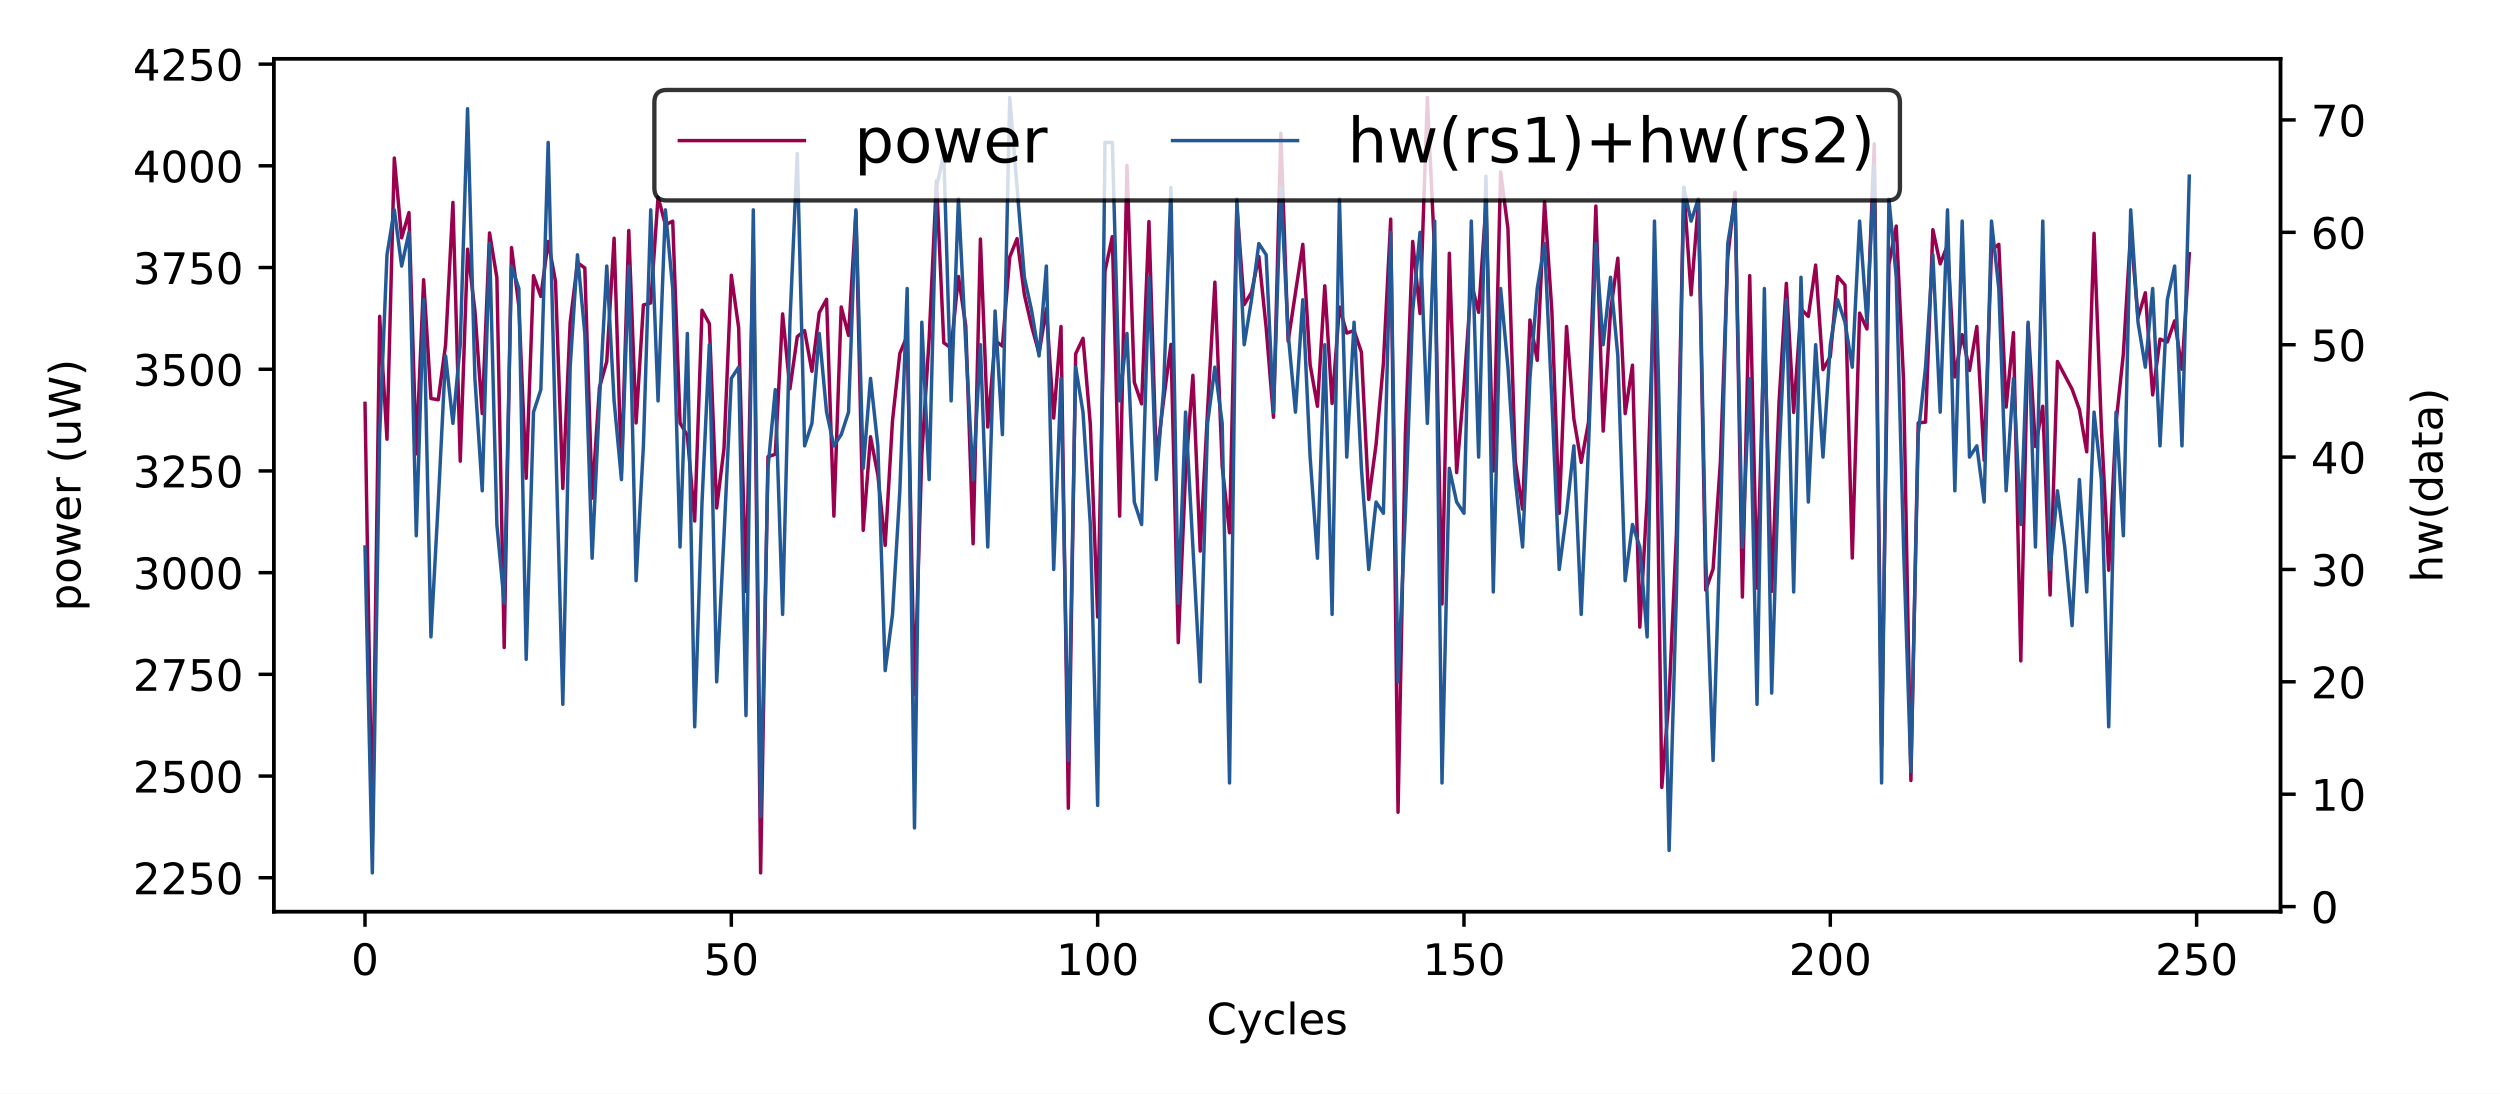
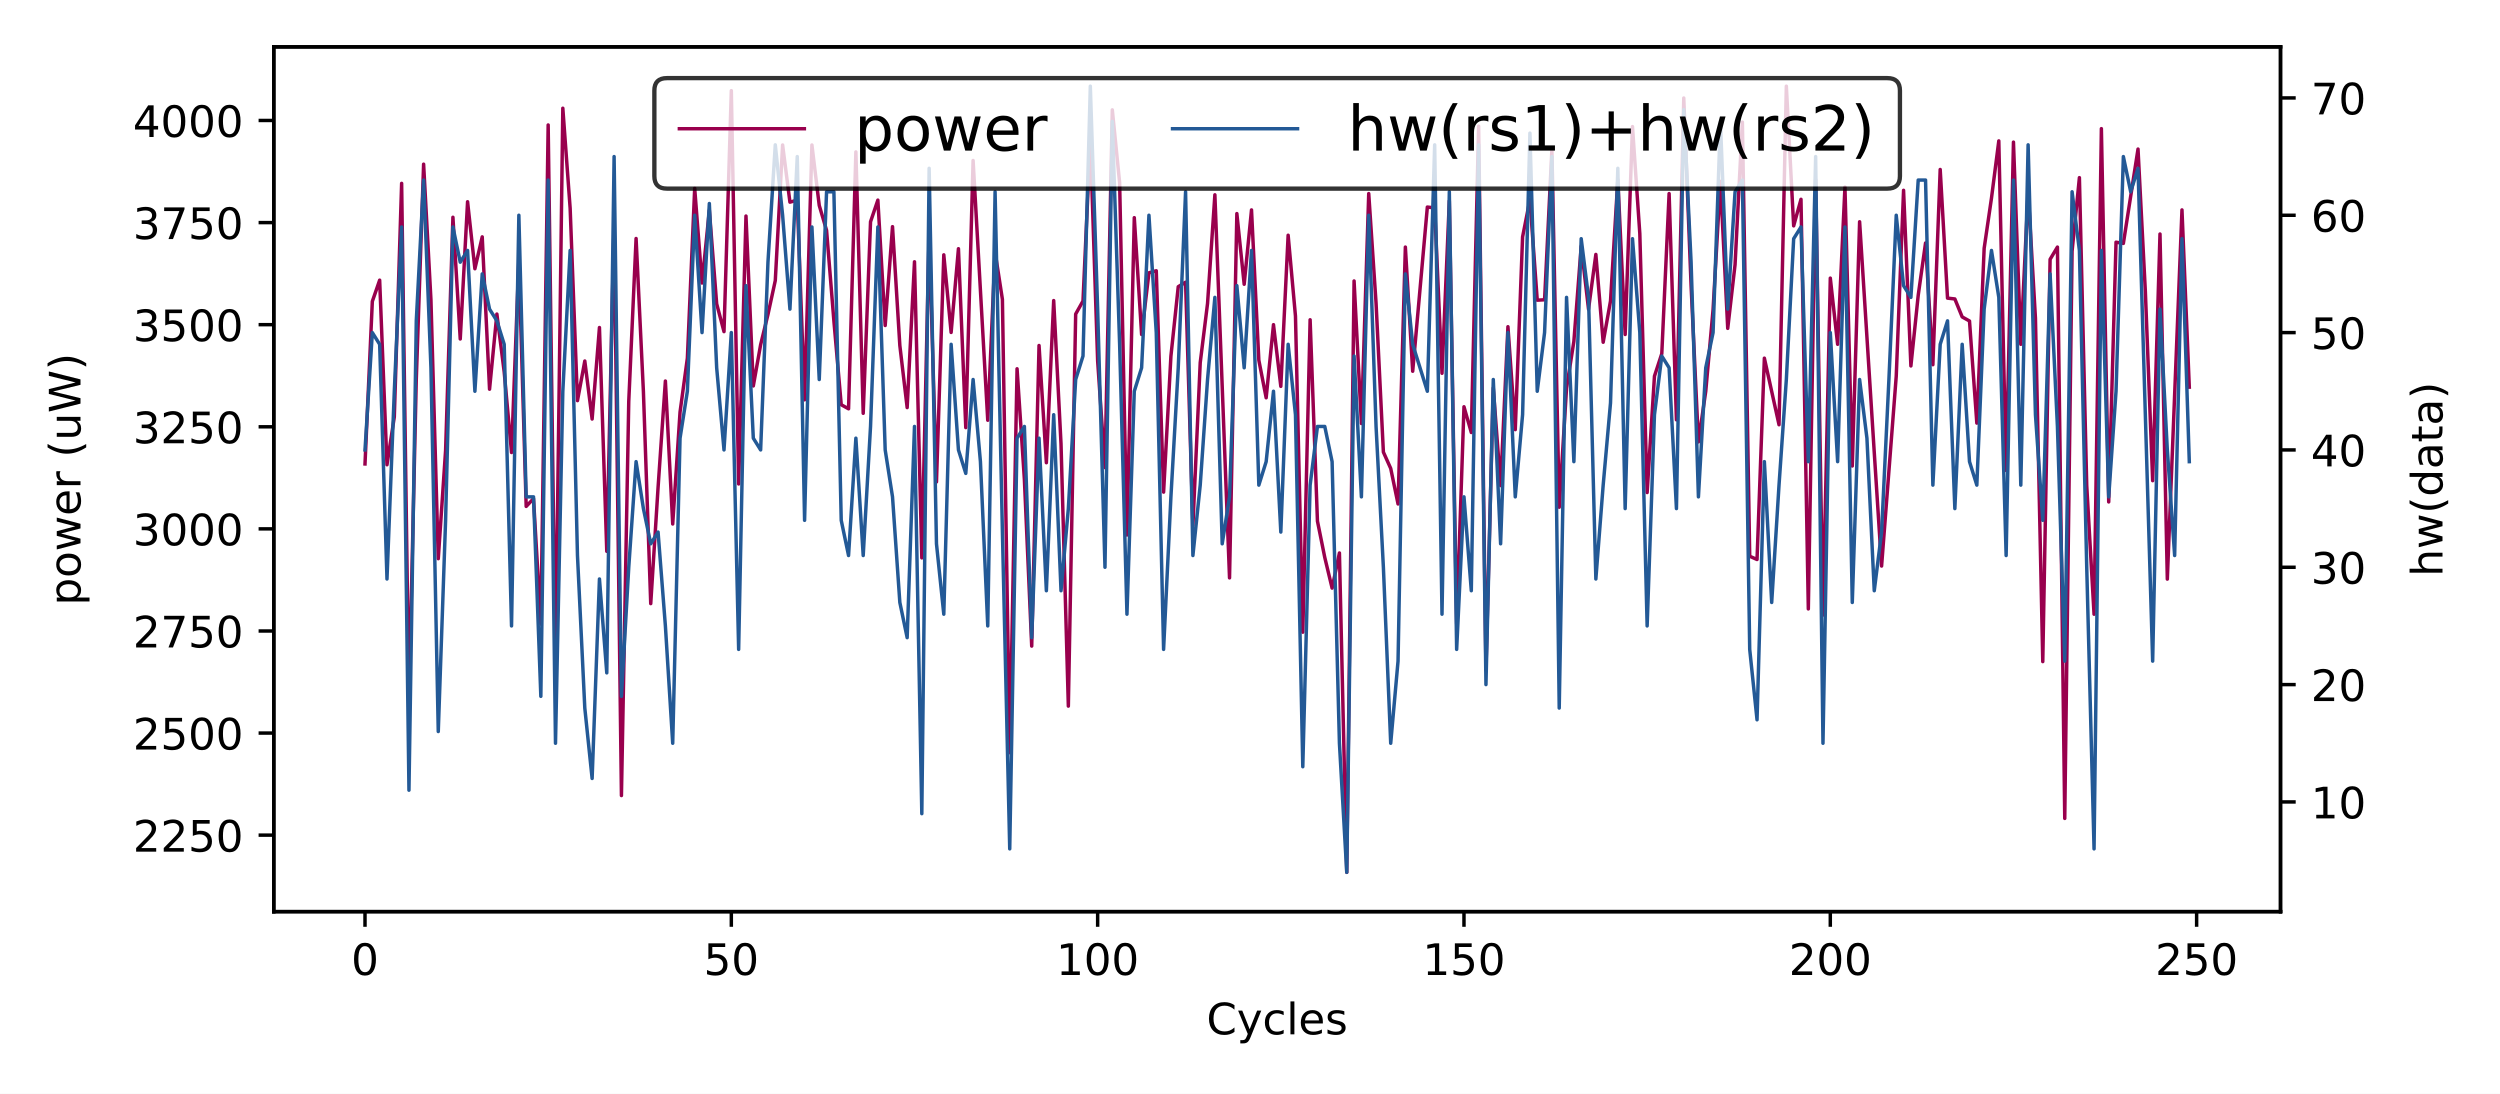
<svg xmlns="http://www.w3.org/2000/svg" xmlns:xlink="http://www.w3.org/1999/xlink" width="576pt" height="252pt" viewBox="0 0 576 252" version="1.1">
  <defs>
    <style type="text/css">*{stroke-linejoin: round; stroke-linecap: butt}</style>
  </defs>
  <g id="figure_1">
    <g id="patch_1">
      <path d="M 0 252  L 576 252  L 576 0  L 0 0  z " style="fill: #ffffff" />
    </g>
    <g id="axes_1">
      <g id="patch_2">
-         <path d="M 63.08 210.04  L 525.43 210.04  L 525.43 13.529  L 63.08 13.529  z " style="fill: #ffffff" />
+         <path d="M 63.08 210.04  L 525.43 210.04  L 525.43 10.8  L 63.08 10.8  z " style="fill: #ffffff" />
      </g>
      <g id="matplotlib.axis_1">
        <g id="xtick_1">
          <g id="line2d_1">
            <defs>
-               <path id="mf313893677" d="M 0 0  L 0 3.5  " style="stroke: #000000; stroke-width: 0.8" />
+               <path id="m088e98998a" d="M 0 0  L 0 3.5  " style="stroke: #000000; stroke-width: 0.8" />
            </defs>
            <g>
-               <use xlink:href="#mf313893677" x="84.096" y="210.04" style="stroke: #000000; stroke-width: 0.8" />
+               <use xlink:href="#m088e98998a" x="84.096" y="210.04" style="stroke: #000000; stroke-width: 0.8" />
            </g>
          </g>
          <g id="text_1">
            <text style="font: 10px 'DejaVu Sans', 'Bitstream Vera Sans', 'Computer Modern Sans Serif', 'Lucida Grande', 'Verdana', 'Geneva', 'Lucid', 'Arial', 'Helvetica', 'Avant Garde', sans-serif; text-anchor: middle" x="84.096" y="224.638" transform="rotate(-0 84.09591 224.6384)">0</text>
          </g>
        </g>
        <g id="xtick_2">
          <g id="line2d_2">
            <g>
-               <use xlink:href="#mf313893677" x="168.497" y="210.04" style="stroke: #000000; stroke-width: 0.8" />
+               <use xlink:href="#m088e98998a" x="168.497" y="210.04" style="stroke: #000000; stroke-width: 0.8" />
            </g>
          </g>
          <g id="text_2">
            <text style="font: 10px 'DejaVu Sans', 'Bitstream Vera Sans', 'Computer Modern Sans Serif', 'Lucida Grande', 'Verdana', 'Geneva', 'Lucid', 'Arial', 'Helvetica', 'Avant Garde', sans-serif; text-anchor: middle" x="168.497" y="224.638" transform="rotate(-0 168.4972 224.6384)">50</text>
          </g>
        </g>
        <g id="xtick_3">
          <g id="line2d_3">
            <g>
-               <use xlink:href="#mf313893677" x="252.898" y="210.04" style="stroke: #000000; stroke-width: 0.8" />
+               <use xlink:href="#m088e98998a" x="252.898" y="210.04" style="stroke: #000000; stroke-width: 0.8" />
            </g>
          </g>
          <g id="text_3">
            <text style="font: 10px 'DejaVu Sans', 'Bitstream Vera Sans', 'Computer Modern Sans Serif', 'Lucida Grande', 'Verdana', 'Geneva', 'Lucid', 'Arial', 'Helvetica', 'Avant Garde', sans-serif; text-anchor: middle" x="252.898" y="224.638" transform="rotate(-0 252.8984 224.6384)">100</text>
          </g>
        </g>
        <g id="xtick_4">
          <g id="line2d_4">
            <g>
-               <use xlink:href="#mf313893677" x="337.3" y="210.04" style="stroke: #000000; stroke-width: 0.8" />
+               <use xlink:href="#m088e98998a" x="337.3" y="210.04" style="stroke: #000000; stroke-width: 0.8" />
            </g>
          </g>
          <g id="text_4">
            <text style="font: 10px 'DejaVu Sans', 'Bitstream Vera Sans', 'Computer Modern Sans Serif', 'Lucida Grande', 'Verdana', 'Geneva', 'Lucid', 'Arial', 'Helvetica', 'Avant Garde', sans-serif; text-anchor: middle" x="337.3" y="224.638" transform="rotate(-0 337.2996 224.6384)">150</text>
          </g>
        </g>
        <g id="xtick_5">
          <g id="line2d_5">
            <g>
-               <use xlink:href="#mf313893677" x="421.701" y="210.04" style="stroke: #000000; stroke-width: 0.8" />
+               <use xlink:href="#m088e98998a" x="421.701" y="210.04" style="stroke: #000000; stroke-width: 0.8" />
            </g>
          </g>
          <g id="text_5">
            <text style="font: 10px 'DejaVu Sans', 'Bitstream Vera Sans', 'Computer Modern Sans Serif', 'Lucida Grande', 'Verdana', 'Geneva', 'Lucid', 'Arial', 'Helvetica', 'Avant Garde', sans-serif; text-anchor: middle" x="421.701" y="224.638" transform="rotate(-0 421.7009 224.6384)">200</text>
          </g>
        </g>
        <g id="xtick_6">
          <g id="line2d_6">
            <g>
-               <use xlink:href="#mf313893677" x="506.102" y="210.04" style="stroke: #000000; stroke-width: 0.8" />
+               <use xlink:href="#m088e98998a" x="506.102" y="210.04" style="stroke: #000000; stroke-width: 0.8" />
            </g>
          </g>
          <g id="text_6">
            <text style="font: 10px 'DejaVu Sans', 'Bitstream Vera Sans', 'Computer Modern Sans Serif', 'Lucida Grande', 'Verdana', 'Geneva', 'Lucid', 'Arial', 'Helvetica', 'Avant Garde', sans-serif; text-anchor: middle" x="506.102" y="224.638" transform="rotate(-0 506.1021 224.6384)">250</text>
          </g>
        </g>
        <g id="text_7">
          <text style="font: 10px 'DejaVu Sans', 'Bitstream Vera Sans', 'Computer Modern Sans Serif', 'Lucida Grande', 'Verdana', 'Geneva', 'Lucid', 'Arial', 'Helvetica', 'Avant Garde', sans-serif; text-anchor: middle" x="294.255" y="238.317" transform="rotate(-0 294.255 238.3166)">Cycles</text>
        </g>
      </g>
      <g id="matplotlib.axis_2">
        <g id="ytick_1">
          <g id="line2d_7">
            <defs>
-               <path id="m9890532ad7" d="M 0 0  L -3.5 0  " style="stroke: #000000; stroke-width: 0.8" />
+               <path id="m420d488c27" d="M 0 0  L -3.5 0  " style="stroke: #000000; stroke-width: 0.8" />
            </defs>
            <g>
-               <use xlink:href="#m9890532ad7" x="63.08" y="202.232" style="stroke: #000000; stroke-width: 0.8" />
+               <use xlink:href="#m420d488c27" x="63.08" y="192.421" style="stroke: #000000; stroke-width: 0.8" />
            </g>
          </g>
          <g id="text_8">
-             <text style="font: 10px 'DejaVu Sans', 'Bitstream Vera Sans', 'Computer Modern Sans Serif', 'Lucida Grande', 'Verdana', 'Geneva', 'Lucid', 'Arial', 'Helvetica', 'Avant Garde', sans-serif; text-anchor: end" x="56.08" y="206.032" transform="rotate(-0 56.08 206.0316)">2250</text>
+             <text style="font: 10px 'DejaVu Sans', 'Bitstream Vera Sans', 'Computer Modern Sans Serif', 'Lucida Grande', 'Verdana', 'Geneva', 'Lucid', 'Arial', 'Helvetica', 'Avant Garde', sans-serif; text-anchor: end" x="56.08" y="196.22" transform="rotate(-0 56.08 196.2205)">2250</text>
          </g>
        </g>
        <g id="ytick_2">
          <g id="line2d_8">
            <g>
-               <use xlink:href="#m9890532ad7" x="63.08" y="178.8" style="stroke: #000000; stroke-width: 0.8" />
+               <use xlink:href="#m420d488c27" x="63.08" y="168.898" style="stroke: #000000; stroke-width: 0.8" />
            </g>
          </g>
          <g id="text_9">
-             <text style="font: 10px 'DejaVu Sans', 'Bitstream Vera Sans', 'Computer Modern Sans Serif', 'Lucida Grande', 'Verdana', 'Geneva', 'Lucid', 'Arial', 'Helvetica', 'Avant Garde', sans-serif; text-anchor: end" x="56.08" y="182.6" transform="rotate(-0 56.08 182.5996)">2500</text>
+             <text style="font: 10px 'DejaVu Sans', 'Bitstream Vera Sans', 'Computer Modern Sans Serif', 'Lucida Grande', 'Verdana', 'Geneva', 'Lucid', 'Arial', 'Helvetica', 'Avant Garde', sans-serif; text-anchor: end" x="56.08" y="172.697" transform="rotate(-0 56.08 172.6975)">2500</text>
          </g>
        </g>
        <g id="ytick_3">
          <g id="line2d_9">
            <g>
-               <use xlink:href="#m9890532ad7" x="63.08" y="155.368" style="stroke: #000000; stroke-width: 0.8" />
+               <use xlink:href="#m420d488c27" x="63.08" y="145.375" style="stroke: #000000; stroke-width: 0.8" />
            </g>
          </g>
          <g id="text_10">
-             <text style="font: 10px 'DejaVu Sans', 'Bitstream Vera Sans', 'Computer Modern Sans Serif', 'Lucida Grande', 'Verdana', 'Geneva', 'Lucid', 'Arial', 'Helvetica', 'Avant Garde', sans-serif; text-anchor: end" x="56.08" y="159.167" transform="rotate(-0 56.08 159.1675)">2750</text>
+             <text style="font: 10px 'DejaVu Sans', 'Bitstream Vera Sans', 'Computer Modern Sans Serif', 'Lucida Grande', 'Verdana', 'Geneva', 'Lucid', 'Arial', 'Helvetica', 'Avant Garde', sans-serif; text-anchor: end" x="56.08" y="149.174" transform="rotate(-0 56.08 149.1744)">2750</text>
          </g>
        </g>
        <g id="ytick_4">
          <g id="line2d_10">
            <g>
-               <use xlink:href="#m9890532ad7" x="63.08" y="131.936" style="stroke: #000000; stroke-width: 0.8" />
+               <use xlink:href="#m420d488c27" x="63.08" y="121.852" style="stroke: #000000; stroke-width: 0.8" />
            </g>
          </g>
          <g id="text_11">
-             <text style="font: 10px 'DejaVu Sans', 'Bitstream Vera Sans', 'Computer Modern Sans Serif', 'Lucida Grande', 'Verdana', 'Geneva', 'Lucid', 'Arial', 'Helvetica', 'Avant Garde', sans-serif; text-anchor: end" x="56.08" y="135.735" transform="rotate(-0 56.08 135.7354)">3000</text>
+             <text style="font: 10px 'DejaVu Sans', 'Bitstream Vera Sans', 'Computer Modern Sans Serif', 'Lucida Grande', 'Verdana', 'Geneva', 'Lucid', 'Arial', 'Helvetica', 'Avant Garde', sans-serif; text-anchor: end" x="56.08" y="125.651" transform="rotate(-0 56.08 125.6514)">3000</text>
          </g>
        </g>
        <g id="ytick_5">
          <g id="line2d_11">
            <g>
-               <use xlink:href="#m9890532ad7" x="63.08" y="108.504" style="stroke: #000000; stroke-width: 0.8" />
+               <use xlink:href="#m420d488c27" x="63.08" y="98.329" style="stroke: #000000; stroke-width: 0.8" />
            </g>
          </g>
          <g id="text_12">
-             <text style="font: 10px 'DejaVu Sans', 'Bitstream Vera Sans', 'Computer Modern Sans Serif', 'Lucida Grande', 'Verdana', 'Geneva', 'Lucid', 'Arial', 'Helvetica', 'Avant Garde', sans-serif; text-anchor: end" x="56.08" y="112.303" transform="rotate(-0 56.08 112.3033)">3250</text>
+             <text style="font: 10px 'DejaVu Sans', 'Bitstream Vera Sans', 'Computer Modern Sans Serif', 'Lucida Grande', 'Verdana', 'Geneva', 'Lucid', 'Arial', 'Helvetica', 'Avant Garde', sans-serif; text-anchor: end" x="56.08" y="102.128" transform="rotate(-0 56.08 102.1284)">3250</text>
          </g>
        </g>
        <g id="ytick_6">
          <g id="line2d_12">
            <g>
-               <use xlink:href="#m9890532ad7" x="63.08" y="85.072" style="stroke: #000000; stroke-width: 0.8" />
+               <use xlink:href="#m420d488c27" x="63.08" y="74.806" style="stroke: #000000; stroke-width: 0.8" />
            </g>
          </g>
          <g id="text_13">
-             <text style="font: 10px 'DejaVu Sans', 'Bitstream Vera Sans', 'Computer Modern Sans Serif', 'Lucida Grande', 'Verdana', 'Geneva', 'Lucid', 'Arial', 'Helvetica', 'Avant Garde', sans-serif; text-anchor: end" x="56.08" y="88.871" transform="rotate(-0 56.08 88.87117)">3500</text>
+             <text style="font: 10px 'DejaVu Sans', 'Bitstream Vera Sans', 'Computer Modern Sans Serif', 'Lucida Grande', 'Verdana', 'Geneva', 'Lucid', 'Arial', 'Helvetica', 'Avant Garde', sans-serif; text-anchor: end" x="56.08" y="78.605" transform="rotate(-0 56.08 78.60536)">3500</text>
          </g>
        </g>
        <g id="ytick_7">
          <g id="line2d_13">
            <g>
-               <use xlink:href="#m9890532ad7" x="63.08" y="61.64" style="stroke: #000000; stroke-width: 0.8" />
+               <use xlink:href="#m420d488c27" x="63.08" y="51.283" style="stroke: #000000; stroke-width: 0.8" />
            </g>
          </g>
          <g id="text_14">
-             <text style="font: 10px 'DejaVu Sans', 'Bitstream Vera Sans', 'Computer Modern Sans Serif', 'Lucida Grande', 'Verdana', 'Geneva', 'Lucid', 'Arial', 'Helvetica', 'Avant Garde', sans-serif; text-anchor: end" x="56.08" y="65.439" transform="rotate(-0 56.08 65.43908)">3750</text>
+             <text style="font: 10px 'DejaVu Sans', 'Bitstream Vera Sans', 'Computer Modern Sans Serif', 'Lucida Grande', 'Verdana', 'Geneva', 'Lucid', 'Arial', 'Helvetica', 'Avant Garde', sans-serif; text-anchor: end" x="56.08" y="55.082" transform="rotate(-0 56.08 55.08234)">3750</text>
          </g>
        </g>
        <g id="ytick_8">
          <g id="line2d_14">
            <g>
-               <use xlink:href="#m9890532ad7" x="63.08" y="38.208" style="stroke: #000000; stroke-width: 0.8" />
+               <use xlink:href="#m420d488c27" x="63.08" y="27.76" style="stroke: #000000; stroke-width: 0.8" />
            </g>
          </g>
          <g id="text_15">
-             <text style="font: 10px 'DejaVu Sans', 'Bitstream Vera Sans', 'Computer Modern Sans Serif', 'Lucida Grande', 'Verdana', 'Geneva', 'Lucid', 'Arial', 'Helvetica', 'Avant Garde', sans-serif; text-anchor: end" x="56.08" y="42.007" transform="rotate(-0 56.08 42.00699)">4000</text>
-           </g>
-         </g>
-         <g id="ytick_9">
-           <g id="line2d_15">
-             <g>
-               <use xlink:href="#m9890532ad7" x="63.08" y="14.776" style="stroke: #000000; stroke-width: 0.8" />
-             </g>
-           </g>
-           <g id="text_16">
-             <text style="font: 10px 'DejaVu Sans', 'Bitstream Vera Sans', 'Computer Modern Sans Serif', 'Lucida Grande', 'Verdana', 'Geneva', 'Lucid', 'Arial', 'Helvetica', 'Avant Garde', sans-serif; text-anchor: end" x="56.08" y="18.575" transform="rotate(-0 56.08 18.57489)">4250</text>
-           </g>
-         </g>
-         <g id="text_17">
-           <text style="font: 10px 'DejaVu Sans', 'Bitstream Vera Sans', 'Computer Modern Sans Serif', 'Lucida Grande', 'Verdana', 'Geneva', 'Lucid', 'Arial', 'Helvetica', 'Avant Garde', sans-serif; text-anchor: middle" x="18.55" y="111.785" transform="rotate(-90 18.55031 111.7845)">power (uW)</text>
-         </g>
-       </g>
-       <g id="line2d_16">
-         <path d="M 84.096 92.945  L 85.784 193.703  L 87.472 72.887  L 89.16 101.193  L 90.848 36.427  L 92.536 54.798  L 94.224 48.987  L 95.912 104.567  L 97.6 64.452  L 99.288 91.82  L 100.976 92.102  L 102.664 79.448  L 104.352 46.643  L 106.04 106.255  L 107.728 57.422  L 109.416 71.575  L 111.104 95.288  L 112.792 53.673  L 114.48 63.983  L 116.168 149.182  L 117.856 57.047  L 119.544 70.544  L 121.232 110.191  L 122.92 63.514  L 124.609 68.295  L 126.297 55.641  L 127.985 64.827  L 129.673 112.534  L 131.361 74.387  L 133.049 60.515  L 134.737 61.734  L 136.425 114.784  L 138.113 89.29  L 139.801 83.291  L 141.489 54.891  L 143.177 108.785  L 144.865 53.111  L 146.553 97.444  L 148.241 70.263  L 149.929 69.794  L 151.617 45.331  L 153.305 51.798  L 154.993 50.955  L 156.681 97.444  L 158.369 100.35  L 160.057 120.033  L 161.745 71.481  L 163.433 74.574  L 165.121 117.033  L 166.809 103.349  L 168.497 63.421  L 170.185 75.512  L 171.873 136.248  L 173.561 55.266  L 175.249 201.108  L 176.937 105.224  L 178.625 104.661  L 180.313 72.325  L 182.001 89.571  L 183.689 77.574  L 185.377 76.168  L 187.065 85.541  L 188.753 72.044  L 190.441 68.951  L 192.129 118.908  L 193.818 70.732  L 195.506 77.293  L 197.194 48.893  L 198.882 122.188  L 200.57 100.631  L 202.258 109.441  L 203.946 125.656  L 205.634 96.882  L 207.322 81.417  L 209.01 77.386  L 210.698 159.961  L 212.386 104.755  L 214.074 78.042  L 215.762 41.676  L 217.45 78.98  L 219.138 80.198  L 220.826 63.702  L 222.514 75.137  L 224.202 125.281  L 225.89 55.079  L 227.578 98.381  L 229.266 78.511  L 230.954 79.729  L 232.642 59.203  L 234.33 54.985  L 236.018 67.92  L 237.706 75.23  L 239.394 81.417  L 241.082 71.106  L 242.77 96.319  L 244.458 75.23  L 246.146 186.205  L 247.834 81.51  L 249.522 77.949  L 251.21 97.725  L 252.898 142.153  L 254.586 62.483  L 256.274 54.517  L 257.962 118.908  L 259.65 38.114  L 261.339 88.071  L 263.027 93.039  L 264.715 51.049  L 266.403 106.067  L 268.091 92.195  L 269.779 79.355  L 271.467 148.057  L 273.155 108.973  L 274.843 86.478  L 276.531 126.969  L 278.219 94.632  L 279.907 65.014  L 281.595 107.473  L 283.283 122.751  L 284.971 47.487  L 286.659 70.169  L 288.347 67.357  L 290.035 59.109  L 291.723 75.512  L 293.411 96.132  L 295.099 30.709  L 296.787 78.605  L 300.163 56.297  L 301.851 84.041  L 303.539 93.601  L 305.227 65.858  L 306.915 92.945  L 308.603 70.732  L 310.291 76.73  L 311.979 76.168  L 313.667 81.135  L 315.355 115.065  L 317.043 102.412  L 318.731 83.76  L 320.419 50.486  L 322.107 187.142  L 323.795 100.162  L 325.483 55.641  L 327.171 72.231  L 328.86 22.461  L 330.548 58.359  L 332.236 139.153  L 333.924 58.359  L 335.612 108.879  L 337.3 89.009  L 338.988 65.202  L 340.676 71.95  L 342.364 47.112  L 344.052 108.504  L 345.74 39.614  L 347.428 52.642  L 349.116 106.348  L 350.804 117.315  L 352.492 73.731  L 354.18 83.01  L 355.868 46.456  L 357.556 71.763  L 359.244 118.252  L 360.932 75.23  L 362.62 96.507  L 364.308 106.536  L 365.996 97.257  L 367.684 47.487  L 369.372 99.319  L 371.06 71.763  L 372.748 59.484  L 374.436 95.288  L 376.124 84.135  L 377.812 144.496  L 379.5 114.878  L 381.188 63.889  L 382.876 181.425  L 384.564 160.523  L 386.252 122.938  L 387.94 43.175  L 389.628 67.92  L 391.316 46.456  L 393.004 135.966  L 394.692 131.093  L 396.381 106.348  L 398.069 59.297  L 399.757 44.3  L 401.445 137.56  L 403.133 63.514  L 404.821 135.498  L 406.509 75.605  L 408.197 136.248  L 409.885 92.758  L 411.573 65.295  L 413.261 95.007  L 414.949 71.2  L 416.637 72.887  L 418.325 61.077  L 420.013 85.166  L 421.701 82.166  L 423.389 63.702  L 425.077 65.67  L 426.765 128.562  L 428.453 72.137  L 430.141 75.793  L 431.829 33.146  L 433.517 171.771  L 435.205 60.89  L 436.893 52.08  L 438.581 87.603  L 440.269 179.831  L 441.957 97.444  L 443.645 97.257  L 445.333 52.923  L 447.021 60.796  L 448.709 56.485  L 450.397 86.853  L 452.085 77.105  L 453.773 85.353  L 455.461 75.23  L 457.149 106.067  L 458.837 57.61  L 460.525 56.297  L 462.213 93.789  L 463.901 76.636  L 465.59 152.275  L 467.278 74.856  L 468.966 102.88  L 470.654 93.601  L 472.342 137.091  L 474.03 83.291  L 477.406 89.665  L 479.094 94.351  L 480.782 104.099  L 482.47 53.767  L 484.158 98.569  L 485.846 131.374  L 487.534 97.444  L 489.222 81.51  L 490.91 53.298  L 492.598 73.168  L 494.286 67.451  L 495.974 90.977  L 497.662 78.136  L 499.35 78.792  L 501.038 73.918  L 502.726 85.072  L 504.414 58.453  L 504.414 58.453  " clip-path="url(#pa063c5cb02)" style="fill: none; stroke: #99004d; stroke-width: 0.8; stroke-linecap: square" />
+             <text style="font: 10px 'DejaVu Sans', 'Bitstream Vera Sans', 'Computer Modern Sans Serif', 'Lucida Grande', 'Verdana', 'Geneva', 'Lucid', 'Arial', 'Helvetica', 'Avant Garde', sans-serif; text-anchor: end" x="56.08" y="31.559" transform="rotate(-0 56.08 31.55932)">4000</text>
+           </g>
+         </g>
+         <g id="text_16">
+           <text style="font: 10px 'DejaVu Sans', 'Bitstream Vera Sans', 'Computer Modern Sans Serif', 'Lucida Grande', 'Verdana', 'Geneva', 'Lucid', 'Arial', 'Helvetica', 'Avant Garde', sans-serif; text-anchor: middle" x="18.55" y="110.42" transform="rotate(-90 18.55031 110.42)">power (uW)</text>
+         </g>
+       </g>
+       <g id="line2d_15">
+         <path d="M 84.096 106.892  L 85.784 69.443  L 87.472 64.55  L 89.16 107.08  L 90.848 96.071  L 92.536 42.25  L 94.224 161.841  L 95.912 87.414  L 97.6 37.828  L 99.288 69.067  L 100.976 128.721  L 102.664 103.787  L 104.352 50.06  L 106.04 78.099  L 107.728 46.484  L 109.416 61.916  L 111.104 54.576  L 112.792 89.673  L 114.48 72.36  L 116.168 85.721  L 117.856 104.257  L 119.544 59.846  L 121.232 116.677  L 122.92 114.889  L 124.609 143.776  L 126.297 28.795  L 127.985 153.279  L 129.673 24.937  L 131.361 47.99  L 133.049 92.307  L 134.737 83.18  L 136.425 96.541  L 138.113 75.465  L 139.801 127.027  L 141.489 50.907  L 143.177 183.294  L 144.865 92.495  L 146.553 54.953  L 148.241 90.237  L 149.929 139.071  L 151.617 112.349  L 153.305 87.791  L 154.993 120.723  L 156.681 94.942  L 158.369 82.522  L 160.057 43.379  L 161.745 65.209  L 163.433 48.46  L 165.121 70.007  L 166.809 76.406  L 168.497 20.891  L 170.185 111.502  L 171.873 49.778  L 173.561 88.92  L 175.249 79.417  L 176.937 72.454  L 178.625 64.644  L 180.313 33.406  L 182.001 46.579  L 183.689 46.108  L 185.377 92.119  L 187.065 33.406  L 188.753 47.331  L 190.441 53.071  L 192.129 73.959  L 193.818 93.248  L 195.506 94.189  L 197.194 35.005  L 198.882 95.224  L 200.57 51.095  L 202.258 46.108  L 203.946 74.994  L 205.634 52.224  L 207.322 79.605  L 209.01 93.907  L 210.698 60.316  L 212.386 128.533  L 214.074 53.541  L 215.762 111.032  L 217.45 58.716  L 219.138 76.594  L 220.826 57.305  L 222.514 98.517  L 224.202 36.981  L 227.578 96.824  L 229.266 58.058  L 230.954 68.972  L 232.642 173.415  L 234.33 84.968  L 236.018 110.467  L 237.706 148.857  L 239.394 79.605  L 241.082 106.609  L 242.77 69.255  L 244.458 102.281  L 246.146 162.688  L 247.834 72.36  L 249.522 69.349  L 251.21 32.182  L 252.898 83.18  L 254.586 107.738  L 256.274 25.314  L 257.962 42.062  L 259.65 123.264  L 261.339 50.154  L 263.027 77.064  L 264.715 62.856  L 266.403 62.386  L 268.091 113.384  L 269.779 82.051  L 271.467 66.056  L 273.155 65.021  L 274.843 121.099  L 276.531 83.557  L 278.219 69.913  L 279.907 44.885  L 283.283 133.143  L 284.971 49.213  L 286.659 65.491  L 288.347 48.366  L 290.035 82.992  L 291.723 91.649  L 293.411 74.806  L 295.099 89.014  L 296.787 54.2  L 298.475 72.83  L 300.163 145.657  L 301.851 73.677  L 303.539 120.064  L 305.227 128.439  L 306.915 135.496  L 308.603 127.404  L 310.291 200.984  L 311.979 64.738  L 313.667 97.576  L 315.355 44.603  L 317.043 69.819  L 318.731 104.163  L 320.419 107.927  L 322.107 116.113  L 323.795 56.929  L 325.483 85.533  L 328.86 47.708  L 330.548 47.896  L 332.236 86.003  L 333.924 46.296  L 335.612 143.682  L 337.3 93.719  L 338.988 99.646  L 340.676 29.077  L 342.364 154.408  L 344.052 89.39  L 345.74 111.878  L 347.428 75.277  L 349.116 98.988  L 350.804 54.576  L 352.492 46.014  L 354.18 69.161  L 355.868 69.067  L 357.556 34.535  L 359.244 116.865  L 360.932 89.39  L 362.62 78.664  L 364.308 56.74  L 365.996 71.231  L 367.684 58.622  L 369.372 78.852  L 371.06 69.349  L 372.748 41.403  L 374.436 77.064  L 376.124 29.171  L 377.812 53.824  L 379.5 113.478  L 381.188 86.662  L 382.876 81.487  L 384.564 44.603  L 386.252 96.73  L 387.94 22.585  L 389.628 65.867  L 391.316 101.811  L 393.004 90.143  L 394.692 71.325  L 396.381 41.78  L 398.069 75.653  L 399.757 60.975  L 401.445 28.136  L 403.133 128.156  L 404.821 128.909  L 406.509 82.522  L 409.885 97.859  L 411.573 19.856  L 413.261 52.036  L 414.949 45.92  L 416.637 140.294  L 418.325 41.403  L 420.013 141.706  L 421.701 64.08  L 423.389 79.323  L 425.077 43.097  L 426.765 107.362  L 428.453 51.095  L 431.829 104.257  L 433.517 130.415  L 436.893 86.662  L 438.581 43.85  L 440.269 84.309  L 441.957 68.032  L 443.645 55.988  L 445.333 84.027  L 447.021 39.051  L 448.709 68.69  L 450.397 68.878  L 452.085 73.018  L 453.773 73.959  L 455.461 97.482  L 457.149 57.211  L 458.837 45.638  L 460.525 32.465  L 462.213 108.397  L 463.901 32.747  L 465.59 79.323  L 467.278 44.038  L 468.966 73.301  L 470.654 152.432  L 472.342 59.751  L 474.03 56.929  L 475.718 188.563  L 477.406 57.87  L 479.094 40.933  L 480.782 111.878  L 482.47 141.517  L 484.158 29.642  L 485.846 115.642  L 487.534 55.8  L 489.222 56.082  L 492.598 34.347  L 494.286 67.091  L 495.974 110.749  L 497.662 53.918  L 499.35 133.426  L 502.726 48.366  L 504.414 89.202  L 504.414 89.202  " clip-path="url(#p2de01cbec9)" style="fill: none; stroke: #99004d; stroke-width: 0.8; stroke-linecap: square" />
      </g>
      <g id="patch_3">
-         <path d="M 63.08 210.04  L 63.08 13.529  " style="fill: none; stroke: #000000; stroke-width: 0.8; stroke-linejoin: miter; stroke-linecap: square" />
+         <path d="M 63.08 210.04  L 63.08 10.8  " style="fill: none; stroke: #000000; stroke-width: 0.8; stroke-linejoin: miter; stroke-linecap: square" />
      </g>
      <g id="patch_4">
-         <path d="M 525.43 210.04  L 525.43 13.529  " style="fill: none; stroke: #000000; stroke-width: 0.8; stroke-linejoin: miter; stroke-linecap: square" />
+         <path d="M 525.43 210.04  L 525.43 10.8  " style="fill: none; stroke: #000000; stroke-width: 0.8; stroke-linejoin: miter; stroke-linecap: square" />
      </g>
      <g id="patch_5">
        <path d="M 63.08 210.04  L 525.43 210.04  " style="fill: none; stroke: #000000; stroke-width: 0.8; stroke-linejoin: miter; stroke-linecap: square" />
      </g>
      <g id="patch_6">
-         <path d="M 63.08 13.529  L 525.43 13.529  " style="fill: none; stroke: #000000; stroke-width: 0.8; stroke-linejoin: miter; stroke-linecap: square" />
+         <path d="M 63.08 10.8  L 525.43 10.8  " style="fill: none; stroke: #000000; stroke-width: 0.8; stroke-linejoin: miter; stroke-linecap: square" />
      </g>
    </g>
    <g id="axes_2">
      <g id="matplotlib.axis_3">
+         <g id="ytick_9">
+           <g id="line2d_16">
+             <defs>
+               <path id="m74032e023f" d="M 0 0  L 3.5 0  " style="stroke: #000000; stroke-width: 0.8" />
+             </defs>
+             <g>
+               <use xlink:href="#m74032e023f" x="525.43" y="184.763" style="stroke: #000000; stroke-width: 0.8" />
+             </g>
+           </g>
+           <g id="text_17">
+             <text style="font: 10px 'DejaVu Sans', 'Bitstream Vera Sans', 'Computer Modern Sans Serif', 'Lucida Grande', 'Verdana', 'Geneva', 'Lucid', 'Arial', 'Helvetica', 'Avant Garde', sans-serif; text-anchor: start" x="532.43" y="188.563" transform="rotate(-0 532.43 188.5625)">10</text>
+           </g>
+         </g>
        <g id="ytick_10">
          <g id="line2d_17">
-             <defs>
-               <path id="m898e9eca32" d="M 0 0  L 3.5 0  " style="stroke: #000000; stroke-width: 0.8" />
-             </defs>
-             <g>
-               <use xlink:href="#m898e9eca32" x="525.43" y="208.875" style="stroke: #000000; stroke-width: 0.8" />
+             <g>
+               <use xlink:href="#m74032e023f" x="525.43" y="157.729" style="stroke: #000000; stroke-width: 0.8" />
            </g>
          </g>
          <g id="text_18">
-             <text style="font: 10px 'DejaVu Sans', 'Bitstream Vera Sans', 'Computer Modern Sans Serif', 'Lucida Grande', 'Verdana', 'Geneva', 'Lucid', 'Arial', 'Helvetica', 'Avant Garde', sans-serif; text-anchor: start" x="532.43" y="212.674" transform="rotate(-0 532.43 212.6741)">0</text>
+             <text style="font: 10px 'DejaVu Sans', 'Bitstream Vera Sans', 'Computer Modern Sans Serif', 'Lucida Grande', 'Verdana', 'Geneva', 'Lucid', 'Arial', 'Helvetica', 'Avant Garde', sans-serif; text-anchor: start" x="532.43" y="161.529" transform="rotate(-0 532.43 161.5286)">20</text>
          </g>
        </g>
        <g id="ytick_11">
          <g id="line2d_18">
            <g>
-               <use xlink:href="#m898e9eca32" x="525.43" y="182.984" style="stroke: #000000; stroke-width: 0.8" />
+               <use xlink:href="#m74032e023f" x="525.43" y="130.695" style="stroke: #000000; stroke-width: 0.8" />
            </g>
          </g>
          <g id="text_19">
-             <text style="font: 10px 'DejaVu Sans', 'Bitstream Vera Sans', 'Computer Modern Sans Serif', 'Lucida Grande', 'Verdana', 'Geneva', 'Lucid', 'Arial', 'Helvetica', 'Avant Garde', sans-serif; text-anchor: start" x="532.43" y="186.783" transform="rotate(-0 532.43 186.7834)">10</text>
+             <text style="font: 10px 'DejaVu Sans', 'Bitstream Vera Sans', 'Computer Modern Sans Serif', 'Lucida Grande', 'Verdana', 'Geneva', 'Lucid', 'Arial', 'Helvetica', 'Avant Garde', sans-serif; text-anchor: start" x="532.43" y="134.495" transform="rotate(-0 532.43 134.4947)">30</text>
          </g>
        </g>
        <g id="ytick_12">
          <g id="line2d_19">
            <g>
-               <use xlink:href="#m898e9eca32" x="525.43" y="157.093" style="stroke: #000000; stroke-width: 0.8" />
+               <use xlink:href="#m74032e023f" x="525.43" y="103.662" style="stroke: #000000; stroke-width: 0.8" />
            </g>
          </g>
          <g id="text_20">
-             <text style="font: 10px 'DejaVu Sans', 'Bitstream Vera Sans', 'Computer Modern Sans Serif', 'Lucida Grande', 'Verdana', 'Geneva', 'Lucid', 'Arial', 'Helvetica', 'Avant Garde', sans-serif; text-anchor: start" x="532.43" y="160.893" transform="rotate(-0 532.43 160.8926)">20</text>
+             <text style="font: 10px 'DejaVu Sans', 'Bitstream Vera Sans', 'Computer Modern Sans Serif', 'Lucida Grande', 'Verdana', 'Geneva', 'Lucid', 'Arial', 'Helvetica', 'Avant Garde', sans-serif; text-anchor: start" x="532.43" y="107.461" transform="rotate(-0 532.43 107.4607)">40</text>
          </g>
        </g>
        <g id="ytick_13">
          <g id="line2d_20">
            <g>
-               <use xlink:href="#m898e9eca32" x="525.43" y="131.203" style="stroke: #000000; stroke-width: 0.8" />
+               <use xlink:href="#m74032e023f" x="525.43" y="76.628" style="stroke: #000000; stroke-width: 0.8" />
            </g>
          </g>
          <g id="text_21">
-             <text style="font: 10px 'DejaVu Sans', 'Bitstream Vera Sans', 'Computer Modern Sans Serif', 'Lucida Grande', 'Verdana', 'Geneva', 'Lucid', 'Arial', 'Helvetica', 'Avant Garde', sans-serif; text-anchor: start" x="532.43" y="135.002" transform="rotate(-0 532.43 135.0018)">30</text>
+             <text style="font: 10px 'DejaVu Sans', 'Bitstream Vera Sans', 'Computer Modern Sans Serif', 'Lucida Grande', 'Verdana', 'Geneva', 'Lucid', 'Arial', 'Helvetica', 'Avant Garde', sans-serif; text-anchor: start" x="532.43" y="80.427" transform="rotate(-0 532.43 80.42682)">50</text>
          </g>
        </g>
        <g id="ytick_14">
          <g id="line2d_21">
            <g>
-               <use xlink:href="#m898e9eca32" x="525.43" y="105.312" style="stroke: #000000; stroke-width: 0.8" />
+               <use xlink:href="#m74032e023f" x="525.43" y="49.594" style="stroke: #000000; stroke-width: 0.8" />
            </g>
          </g>
          <g id="text_22">
-             <text style="font: 10px 'DejaVu Sans', 'Bitstream Vera Sans', 'Computer Modern Sans Serif', 'Lucida Grande', 'Verdana', 'Geneva', 'Lucid', 'Arial', 'Helvetica', 'Avant Garde', sans-serif; text-anchor: start" x="532.43" y="109.111" transform="rotate(-0 532.43 109.1111)">40</text>
+             <text style="font: 10px 'DejaVu Sans', 'Bitstream Vera Sans', 'Computer Modern Sans Serif', 'Lucida Grande', 'Verdana', 'Geneva', 'Lucid', 'Arial', 'Helvetica', 'Avant Garde', sans-serif; text-anchor: start" x="532.43" y="53.393" transform="rotate(-0 532.43 53.3929)">60</text>
          </g>
        </g>
        <g id="ytick_15">
          <g id="line2d_22">
            <g>
-               <use xlink:href="#m898e9eca32" x="525.43" y="79.421" style="stroke: #000000; stroke-width: 0.8" />
+               <use xlink:href="#m74032e023f" x="525.43" y="22.56" style="stroke: #000000; stroke-width: 0.8" />
            </g>
          </g>
          <g id="text_23">
-             <text style="font: 10px 'DejaVu Sans', 'Bitstream Vera Sans', 'Computer Modern Sans Serif', 'Lucida Grande', 'Verdana', 'Geneva', 'Lucid', 'Arial', 'Helvetica', 'Avant Garde', sans-serif; text-anchor: start" x="532.43" y="83.22" transform="rotate(-0 532.43 83.2203)">50</text>
-           </g>
-         </g>
-         <g id="ytick_16">
-           <g id="line2d_23">
-             <g>
-               <use xlink:href="#m898e9eca32" x="525.43" y="53.53" style="stroke: #000000; stroke-width: 0.8" />
-             </g>
-           </g>
-           <g id="text_24">
-             <text style="font: 10px 'DejaVu Sans', 'Bitstream Vera Sans', 'Computer Modern Sans Serif', 'Lucida Grande', 'Verdana', 'Geneva', 'Lucid', 'Arial', 'Helvetica', 'Avant Garde', sans-serif; text-anchor: start" x="532.43" y="57.33" transform="rotate(-0 532.43 57.32954)">60</text>
-           </g>
-         </g>
-         <g id="ytick_17">
-           <g id="line2d_24">
-             <g>
-               <use xlink:href="#m898e9eca32" x="525.43" y="27.64" style="stroke: #000000; stroke-width: 0.8" />
-             </g>
-           </g>
-           <g id="text_25">
-             <text style="font: 10px 'DejaVu Sans', 'Bitstream Vera Sans', 'Computer Modern Sans Serif', 'Lucida Grande', 'Verdana', 'Geneva', 'Lucid', 'Arial', 'Helvetica', 'Avant Garde', sans-serif; text-anchor: start" x="532.43" y="31.439" transform="rotate(-0 532.43 31.43877)">70</text>
-           </g>
-         </g>
-         <g id="text_26">
-           <text style="font: 10px 'DejaVu Sans', 'Bitstream Vera Sans', 'Computer Modern Sans Serif', 'Lucida Grande', 'Verdana', 'Geneva', 'Lucid', 'Arial', 'Helvetica', 'Avant Garde', sans-serif; text-anchor: middle" x="562.753" y="111.785" transform="rotate(-90 562.7534 111.7845)">hw(data)</text>
-         </g>
-       </g>
-       <g id="line2d_25">
-         <path d="M 84.096 126.024  L 85.784 201.108  L 87.472 100.134  L 89.16 58.708  L 90.848 48.352  L 92.536 61.298  L 94.224 53.53  L 95.912 123.435  L 97.6 69.065  L 99.288 146.737  L 100.976 115.668  L 102.664 82.01  L 104.352 97.545  L 106.04 79.421  L 107.728 25.05  L 109.416 87.188  L 111.104 113.079  L 112.792 56.119  L 114.48 120.846  L 116.168 138.97  L 117.856 61.298  L 119.544 66.476  L 121.232 151.915  L 122.92 94.956  L 124.609 89.777  L 126.297 32.818  L 127.985 100.134  L 129.673 162.272  L 131.361 84.599  L 133.049 58.708  L 134.737 76.832  L 136.425 128.614  L 138.113 92.366  L 139.801 61.298  L 141.489 92.366  L 143.177 110.49  L 144.865 61.298  L 146.553 133.792  L 148.241 102.723  L 149.929 48.352  L 151.617 92.366  L 153.305 48.352  L 154.993 66.476  L 156.681 126.024  L 158.369 76.832  L 160.057 167.45  L 161.745 115.668  L 163.433 79.421  L 165.121 157.093  L 166.809 123.435  L 168.497 87.188  L 170.185 84.599  L 171.873 164.861  L 173.561 48.352  L 175.249 188.162  L 176.937 107.901  L 178.625 89.777  L 180.313 141.559  L 182.001 74.243  L 183.689 35.407  L 185.377 102.723  L 187.065 97.545  L 188.753 76.832  L 190.441 94.956  L 192.129 102.723  L 193.818 100.134  L 195.506 94.956  L 197.194 48.352  L 198.882 107.901  L 200.57 87.188  L 202.258 102.723  L 203.946 154.504  L 205.634 141.559  L 207.322 113.079  L 209.01 66.476  L 210.698 190.751  L 212.386 74.243  L 214.074 110.49  L 215.762 43.174  L 217.45 35.407  L 219.138 92.366  L 220.826 45.763  L 222.514 79.421  L 224.202 110.49  L 225.89 79.421  L 227.578 126.024  L 229.266 71.654  L 230.954 100.134  L 232.642 22.461  L 236.018 63.887  L 237.706 71.654  L 239.394 82.01  L 241.082 61.298  L 242.77 131.203  L 244.458 87.188  L 246.146 175.217  L 247.834 84.599  L 249.522 94.956  L 251.21 120.846  L 252.898 185.573  L 254.586 32.818  L 256.274 32.818  L 257.962 92.366  L 259.65 76.832  L 261.339 115.668  L 263.027 120.846  L 264.715 63.887  L 266.403 110.49  L 268.091 89.777  L 269.779 43.174  L 271.467 138.97  L 273.155 94.956  L 276.531 157.093  L 278.219 97.545  L 279.907 84.599  L 281.595 97.545  L 283.283 180.395  L 284.971 45.763  L 286.659 79.421  L 288.347 69.065  L 290.035 56.119  L 291.723 58.708  L 293.411 94.956  L 295.099 43.174  L 296.787 76.832  L 298.475 94.956  L 300.163 69.065  L 301.851 105.312  L 303.539 128.614  L 305.227 79.421  L 306.915 141.559  L 308.603 45.763  L 310.291 105.312  L 311.979 74.243  L 313.667 107.901  L 315.355 131.203  L 317.043 115.668  L 318.731 118.257  L 320.419 53.53  L 322.107 157.093  L 323.795 118.257  L 325.483 71.654  L 327.171 53.53  L 328.86 97.545  L 330.548 50.941  L 332.236 180.395  L 333.924 107.901  L 335.612 115.668  L 337.3 118.257  L 338.988 50.941  L 340.676 105.312  L 342.364 40.585  L 344.052 136.381  L 345.74 66.476  L 347.428 84.599  L 349.116 110.49  L 350.804 126.024  L 352.492 87.188  L 354.18 66.476  L 355.868 56.119  L 357.556 92.366  L 359.244 131.203  L 360.932 118.257  L 362.62 102.723  L 364.308 141.559  L 365.996 102.723  L 367.684 56.119  L 369.372 79.421  L 371.06 63.887  L 372.748 82.01  L 374.436 133.792  L 376.124 120.846  L 377.812 126.024  L 379.5 146.737  L 381.188 50.941  L 382.876 118.257  L 384.564 195.93  L 386.252 136.381  L 387.94 43.174  L 389.628 50.941  L 391.316 45.763  L 393.004 128.614  L 394.692 175.217  L 396.381 120.846  L 398.069 56.119  L 399.757 45.763  L 401.445 126.024  L 403.133 87.188  L 404.821 162.272  L 406.509 66.476  L 408.197 159.682  L 409.885 105.312  L 411.573 69.065  L 413.261 136.381  L 414.949 63.887  L 416.637 115.668  L 418.325 79.421  L 420.013 105.312  L 421.701 79.421  L 423.389 69.065  L 425.077 74.243  L 426.765 84.599  L 428.453 50.941  L 430.141 74.243  L 431.829 37.996  L 433.517 180.395  L 435.205 45.763  L 436.893 63.887  L 438.581 126.024  L 440.269 177.806  L 441.957 100.134  L 443.645 84.599  L 445.333 58.708  L 447.021 94.956  L 448.709 48.352  L 450.397 113.079  L 452.085 50.941  L 453.773 105.312  L 455.461 102.723  L 457.149 115.668  L 458.837 50.941  L 460.525 66.476  L 462.213 113.079  L 463.901 87.188  L 465.59 120.846  L 467.278 74.243  L 468.966 126.024  L 470.654 50.941  L 472.342 131.203  L 474.03 113.079  L 475.718 126.024  L 477.406 144.148  L 479.094 110.49  L 480.782 136.381  L 482.47 94.956  L 484.158 110.49  L 485.846 167.45  L 487.534 94.956  L 489.222 123.435  L 490.91 48.352  L 492.598 74.243  L 494.286 84.599  L 495.974 66.476  L 497.662 102.723  L 499.35 69.065  L 501.038 61.298  L 502.726 102.723  L 504.414 40.585  L 504.414 40.585  " clip-path="url(#pa063c5cb02)" style="fill: none; stroke: #235996; stroke-width: 0.8; stroke-linecap: square" />
+             <text style="font: 10px 'DejaVu Sans', 'Bitstream Vera Sans', 'Computer Modern Sans Serif', 'Lucida Grande', 'Verdana', 'Geneva', 'Lucid', 'Arial', 'Helvetica', 'Avant Garde', sans-serif; text-anchor: start" x="532.43" y="26.359" transform="rotate(-0 532.43 26.35898)">70</text>
+           </g>
+         </g>
+         <g id="text_24">
+           <text style="font: 10px 'DejaVu Sans', 'Bitstream Vera Sans', 'Computer Modern Sans Serif', 'Lucida Grande', 'Verdana', 'Geneva', 'Lucid', 'Arial', 'Helvetica', 'Avant Garde', sans-serif; text-anchor: middle" x="562.753" y="110.42" transform="rotate(-90 562.7534 110.42)">hw(data)</text>
+         </g>
+       </g>
+       <g id="line2d_23">
+         <path d="M 84.096 103.662  L 85.784 76.628  L 87.472 79.331  L 89.16 133.399  L 90.848 90.145  L 92.536 52.297  L 94.224 182.06  L 95.912 73.924  L 97.6 41.484  L 99.288 84.738  L 100.976 168.543  L 102.664 119.882  L 104.352 52.297  L 106.04 60.407  L 107.728 57.704  L 109.416 90.145  L 111.104 63.111  L 112.792 71.221  L 114.48 73.924  L 116.168 79.331  L 117.856 144.212  L 119.544 49.594  L 121.232 114.475  L 122.92 114.475  L 124.609 160.433  L 126.297 41.484  L 127.985 171.246  L 129.673 90.145  L 131.361 57.704  L 133.049 127.992  L 134.737 163.136  L 136.425 179.356  L 138.113 133.399  L 139.801 155.026  L 141.489 36.077  L 143.177 160.433  L 144.865 130.695  L 146.553 106.365  L 148.241 117.178  L 149.929 125.289  L 151.617 122.585  L 153.305 144.212  L 154.993 171.246  L 156.681 100.958  L 158.369 90.145  L 160.057 49.594  L 161.745 76.628  L 163.433 46.89  L 165.121 84.738  L 166.809 103.662  L 168.497 76.628  L 170.185 149.619  L 171.873 65.814  L 173.561 100.958  L 175.249 103.662  L 176.937 60.407  L 178.625 33.373  L 180.313 49.594  L 182.001 71.221  L 183.689 36.077  L 185.377 119.882  L 187.065 52.297  L 188.753 87.441  L 190.441 44.187  L 192.129 44.187  L 193.818 119.882  L 195.506 127.992  L 197.194 100.958  L 198.882 127.992  L 200.57 98.255  L 202.258 52.297  L 203.946 103.662  L 205.634 114.475  L 207.322 138.806  L 209.01 146.916  L 210.698 98.255  L 212.386 187.467  L 214.074 38.78  L 215.762 125.289  L 217.45 141.509  L 219.138 79.331  L 220.826 103.662  L 222.514 109.068  L 224.202 87.441  L 225.89 106.365  L 227.578 144.212  L 229.266 44.187  L 230.954 122.585  L 232.642 195.577  L 234.33 100.958  L 236.018 98.255  L 237.706 146.916  L 239.394 100.958  L 241.082 136.102  L 242.77 95.551  L 244.458 136.102  L 246.146 117.178  L 247.834 87.441  L 249.522 82.034  L 251.21 19.856  L 252.898 71.221  L 254.586 130.695  L 256.274 27.967  L 257.962 79.331  L 259.65 141.509  L 261.339 90.145  L 263.027 84.738  L 264.715 49.594  L 266.403 76.628  L 268.091 149.619  L 269.779 114.475  L 271.467 84.738  L 273.155 44.187  L 274.843 127.992  L 276.531 111.772  L 278.219 87.441  L 279.907 68.517  L 281.595 125.289  L 283.283 114.475  L 284.971 65.814  L 286.659 84.738  L 288.347 57.704  L 290.035 111.772  L 291.723 106.365  L 293.411 90.145  L 295.099 122.585  L 296.787 79.331  L 298.475 95.551  L 300.163 176.653  L 301.851 111.772  L 303.539 98.255  L 305.227 98.255  L 306.915 106.365  L 308.603 171.246  L 310.291 200.984  L 311.979 82.034  L 313.667 114.475  L 315.355 49.594  L 317.043 98.255  L 318.731 130.695  L 320.419 171.246  L 322.107 152.323  L 323.795 63.111  L 325.483 79.331  L 328.86 90.145  L 330.548 33.373  L 332.236 141.509  L 333.924 44.187  L 335.612 149.619  L 337.3 114.475  L 338.988 136.102  L 340.676 33.373  L 342.364 157.729  L 344.052 87.441  L 345.74 125.289  L 347.428 76.628  L 349.116 114.475  L 350.804 95.551  L 352.492 30.67  L 354.18 90.145  L 355.868 76.628  L 357.556 36.077  L 359.244 163.136  L 360.932 68.517  L 362.62 106.365  L 364.308 55  L 365.996 68.517  L 367.684 133.399  L 369.372 111.772  L 371.06 92.848  L 372.748 38.78  L 374.436 117.178  L 376.124 55  L 377.812 76.628  L 379.5 144.212  L 381.188 95.551  L 382.876 82.034  L 384.564 84.738  L 386.252 117.178  L 387.94 25.263  L 389.628 60.407  L 391.316 114.475  L 393.004 84.738  L 394.692 76.628  L 396.381 27.967  L 398.069 71.221  L 399.757 44.187  L 401.445 41.484  L 403.133 149.619  L 404.821 165.84  L 406.509 106.365  L 408.197 138.806  L 409.885 111.772  L 411.573 87.441  L 413.261 55  L 414.949 52.297  L 416.637 106.365  L 418.325 36.077  L 420.013 171.246  L 421.701 76.628  L 423.389 106.365  L 425.077 52.297  L 426.765 138.806  L 428.453 87.441  L 430.141 100.958  L 431.829 136.102  L 433.517 122.585  L 435.205 87.441  L 436.893 49.594  L 438.581 65.814  L 440.269 68.517  L 441.957 41.484  L 443.645 41.484  L 445.333 111.772  L 447.021 79.331  L 448.709 73.924  L 450.397 117.178  L 452.085 79.331  L 453.773 106.365  L 455.461 111.772  L 457.149 71.221  L 458.837 57.704  L 460.525 68.517  L 462.213 127.992  L 463.901 41.484  L 465.59 111.772  L 467.278 33.373  L 468.966 95.551  L 470.654 119.882  L 472.342 63.111  L 474.03 98.255  L 475.718 152.323  L 477.406 44.187  L 479.094 57.704  L 480.782 130.695  L 482.47 195.577  L 484.158 57.704  L 485.846 114.475  L 487.534 90.145  L 489.222 36.077  L 490.91 44.187  L 492.598 38.78  L 495.974 152.323  L 497.662 71.221  L 499.35 103.662  L 501.038 127.992  L 502.726 55  L 504.414 106.365  L 504.414 106.365  " clip-path="url(#p2de01cbec9)" style="fill: none; stroke: #235996; stroke-width: 0.8; stroke-linecap: square" />
      </g>
      <g id="patch_7">
-         <path d="M 63.08 210.04  L 63.08 13.529  " style="fill: none; stroke: #000000; stroke-width: 0.8; stroke-linejoin: miter; stroke-linecap: square" />
+         <path d="M 63.08 210.04  L 63.08 10.8  " style="fill: none; stroke: #000000; stroke-width: 0.8; stroke-linejoin: miter; stroke-linecap: square" />
      </g>
      <g id="patch_8">
-         <path d="M 525.43 210.04  L 525.43 13.529  " style="fill: none; stroke: #000000; stroke-width: 0.8; stroke-linejoin: miter; stroke-linecap: square" />
+         <path d="M 525.43 210.04  L 525.43 10.8  " style="fill: none; stroke: #000000; stroke-width: 0.8; stroke-linejoin: miter; stroke-linecap: square" />
      </g>
      <g id="patch_9">
        <path d="M 63.08 210.04  L 525.43 210.04  " style="fill: none; stroke: #000000; stroke-width: 0.8; stroke-linejoin: miter; stroke-linecap: square" />
      </g>
      <g id="patch_10">
-         <path d="M 63.08 13.529  L 525.43 13.529  " style="fill: none; stroke: #000000; stroke-width: 0.8; stroke-linejoin: miter; stroke-linecap: square" />
+         <path d="M 63.08 10.8  L 525.43 10.8  " style="fill: none; stroke: #000000; stroke-width: 0.8; stroke-linejoin: miter; stroke-linecap: square" />
      </g>
      <g id="legend_1">
        <g id="patch_11">
-           <path d="M 153.645 46.186  L 434.865 46.186  Q 437.745 46.186 437.745 43.306  L 437.745 23.609  Q 437.745 20.729 434.865 20.729  L 153.645 20.729  Q 150.765 20.729 150.765 23.609  L 150.765 43.306  Q 150.765 46.186 153.645 46.186  z " style="fill: #ffffff; opacity: 0.8; stroke: #000000; stroke-linejoin: miter" />
-         </g>
-         <g id="line2d_26">
-           <path d="M 156.525 32.391  L 170.925 32.391  L 185.325 32.391  " style="fill: none; stroke: #99004d; stroke-width: 0.8; stroke-linecap: square" />
-         </g>
-         <g id="text_27">
-           <text style="font: 14.4px 'DejaVu Sans', 'Bitstream Vera Sans', 'Computer Modern Sans Serif', 'Lucida Grande', 'Verdana', 'Geneva', 'Lucid', 'Arial', 'Helvetica', 'Avant Garde', sans-serif; text-anchor: start" x="196.845" y="37.431" transform="rotate(-0 196.8446 37.43084)">power</text>
-         </g>
-         <g id="line2d_27">
-           <path d="M 270.154 32.391  L 284.554 32.391  L 298.954 32.391  " style="fill: none; stroke: #235996; stroke-width: 0.8; stroke-linecap: square" />
-         </g>
-         <g id="text_28">
-           <text style="font: 14.4px 'DejaVu Sans', 'Bitstream Vera Sans', 'Computer Modern Sans Serif', 'Lucida Grande', 'Verdana', 'Geneva', 'Lucid', 'Arial', 'Helvetica', 'Avant Garde', sans-serif; text-anchor: start" x="310.474" y="37.431" transform="rotate(-0 310.4741 37.43084)">hw(rs1)+hw(rs2)</text>
+           <path d="M 153.645 43.456  L 434.865 43.456  Q 437.745 43.456 437.745 40.577  L 437.745 20.88  Q 437.745 18 434.865 18  L 153.645 18  Q 150.765 18 150.765 20.88  L 150.765 40.577  Q 150.765 43.456 153.645 43.456  z " style="fill: #ffffff; opacity: 0.8; stroke: #000000; stroke-linejoin: miter" />
+         </g>
+         <g id="line2d_24">
+           <path d="M 156.525 29.662  L 170.925 29.662  L 185.325 29.662  " style="fill: none; stroke: #99004d; stroke-width: 0.8; stroke-linecap: square" />
+         </g>
+         <g id="text_25">
+           <text style="font: 14.4px 'DejaVu Sans', 'Bitstream Vera Sans', 'Computer Modern Sans Serif', 'Lucida Grande', 'Verdana', 'Geneva', 'Lucid', 'Arial', 'Helvetica', 'Avant Garde', sans-serif; text-anchor: start" x="196.845" y="34.702" transform="rotate(-0 196.8446 34.70175)">power</text>
+         </g>
+         <g id="line2d_25">
+           <path d="M 270.154 29.662  L 284.554 29.662  L 298.954 29.662  " style="fill: none; stroke: #235996; stroke-width: 0.8; stroke-linecap: square" />
+         </g>
+         <g id="text_26">
+           <text style="font: 14.4px 'DejaVu Sans', 'Bitstream Vera Sans', 'Computer Modern Sans Serif', 'Lucida Grande', 'Verdana', 'Geneva', 'Lucid', 'Arial', 'Helvetica', 'Avant Garde', sans-serif; text-anchor: start" x="310.474" y="34.702" transform="rotate(-0 310.4741 34.70175)">hw(rs1)+hw(rs2)</text>
        </g>
      </g>
    </g>
  </g>
  <defs>
-     <clipPath id="pa063c5cb02">
-       <rect x="63.08" y="13.529" width="462.35" height="196.511" />
+     <clipPath id="p2de01cbec9">
+       <rect x="63.08" y="10.8" width="462.35" height="199.24" />
    </clipPath>
  </defs>
</svg>
